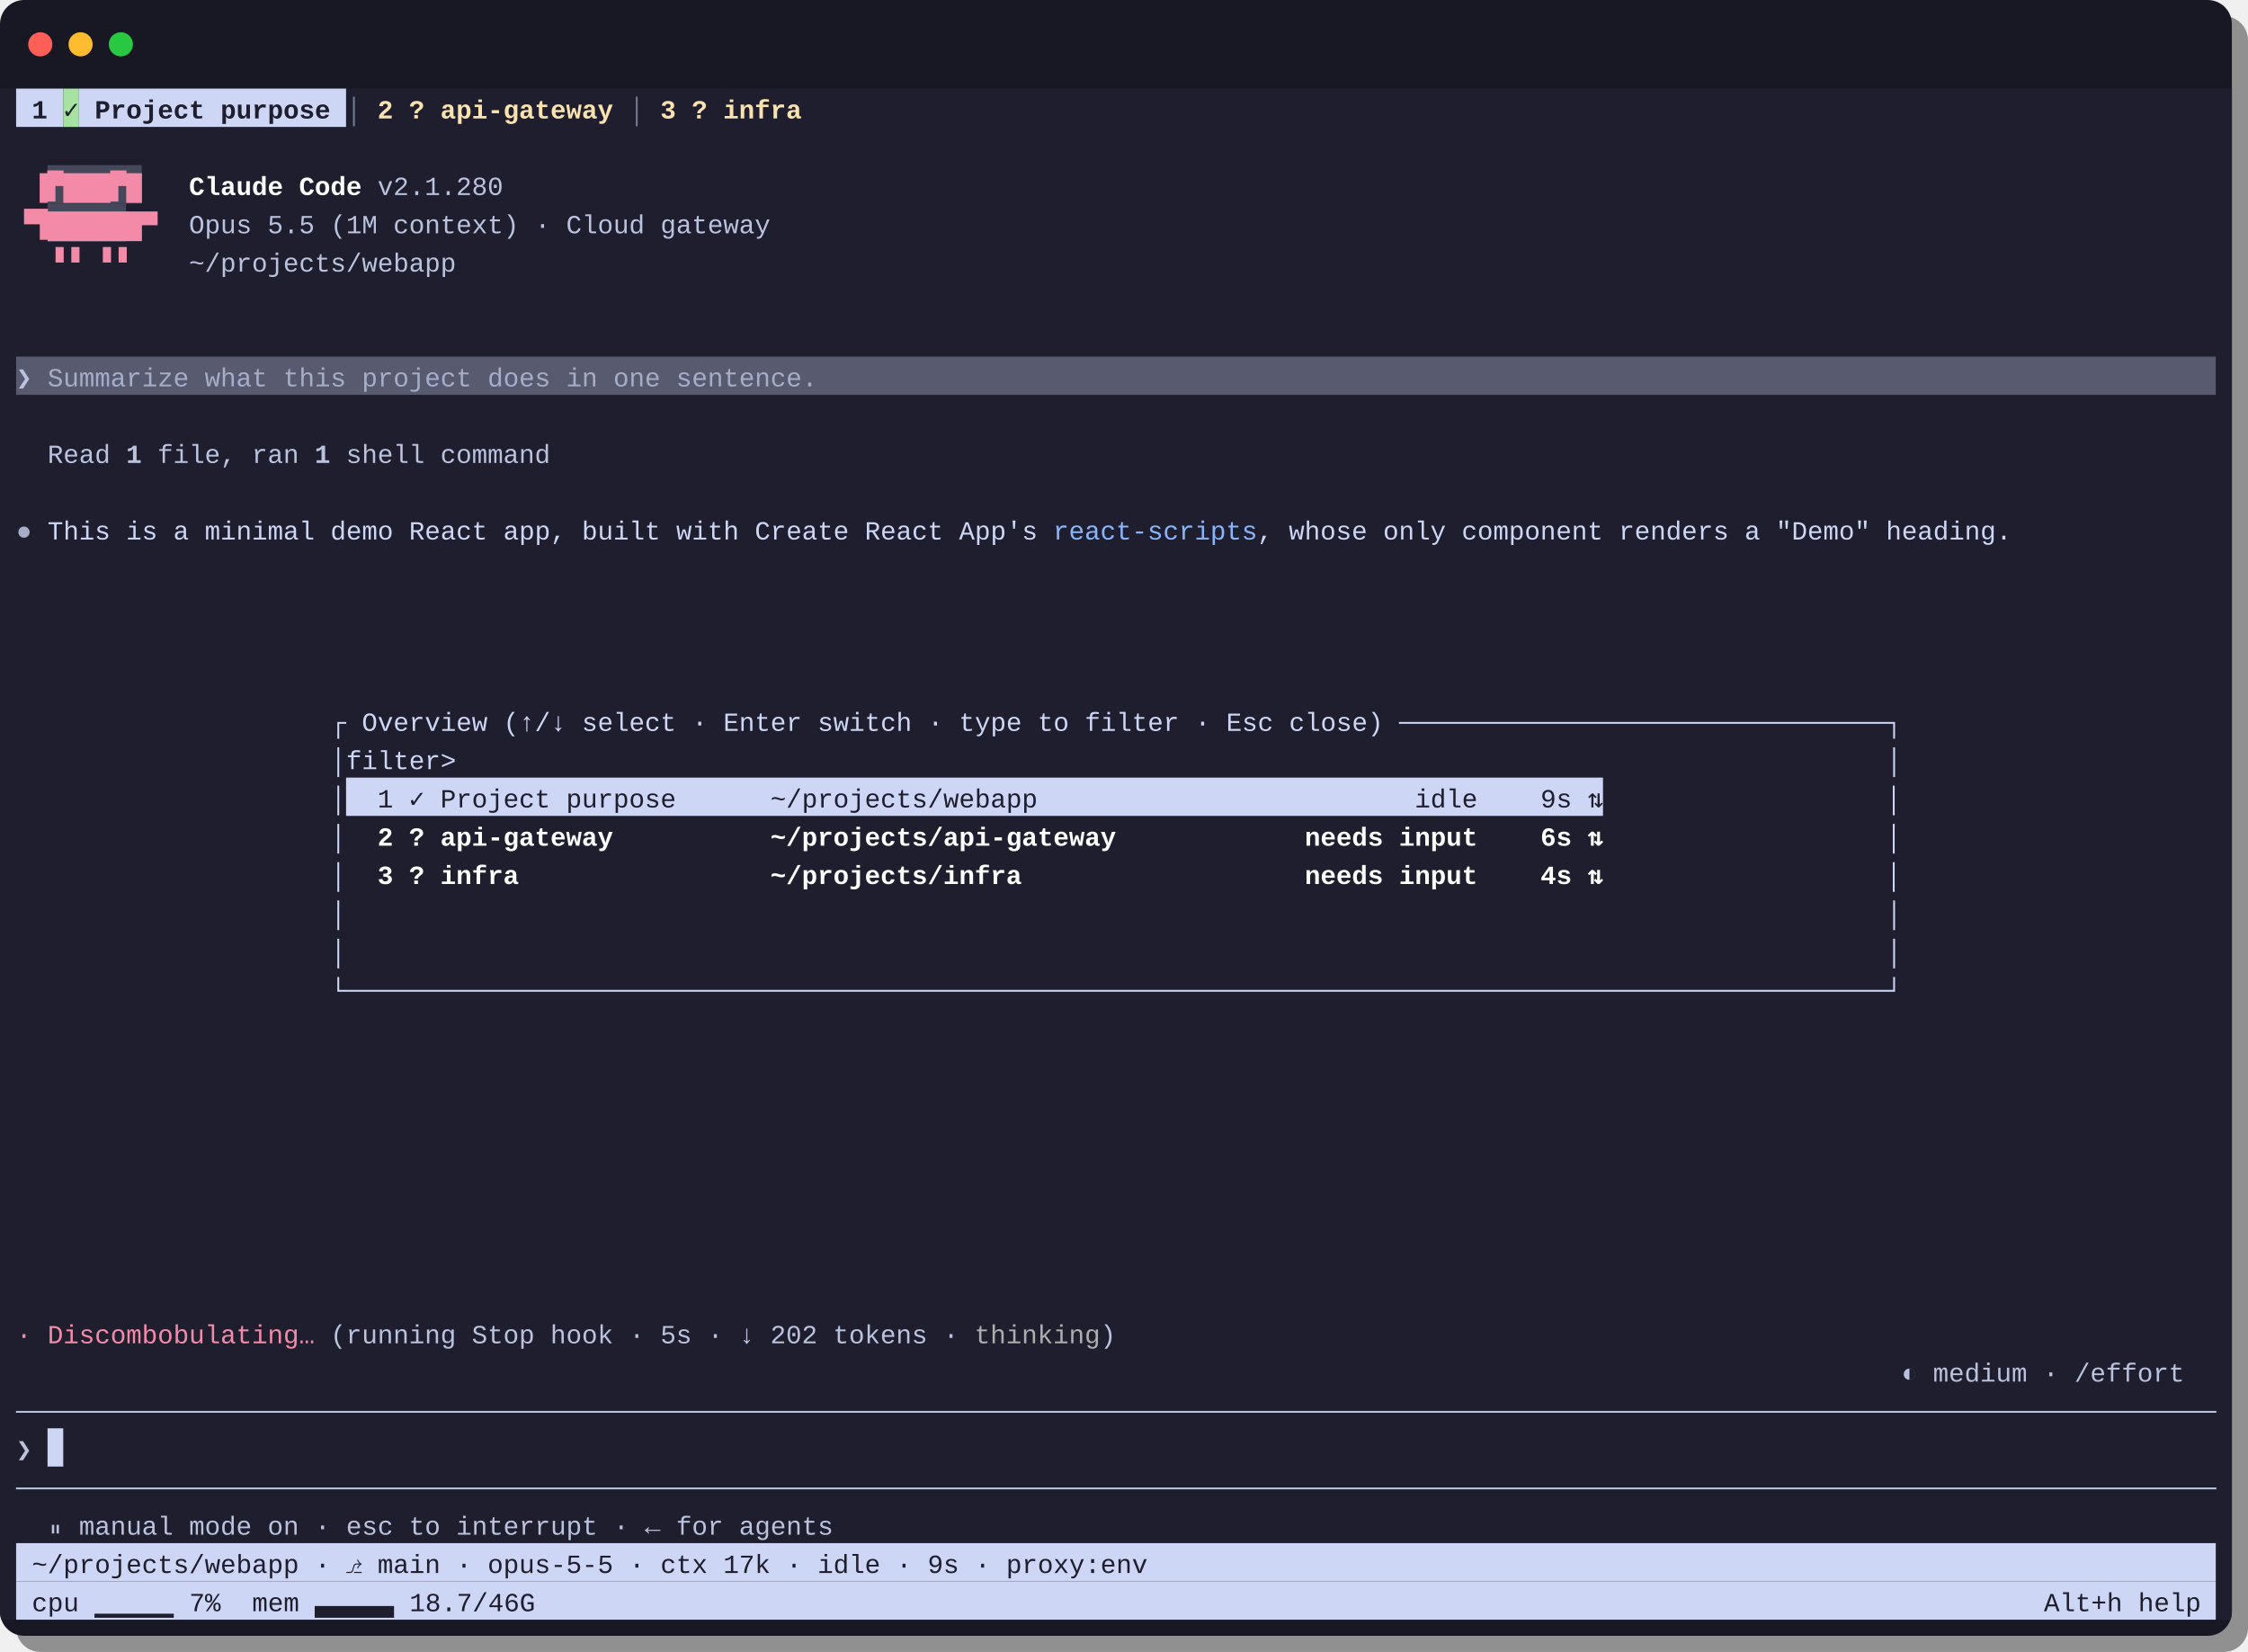
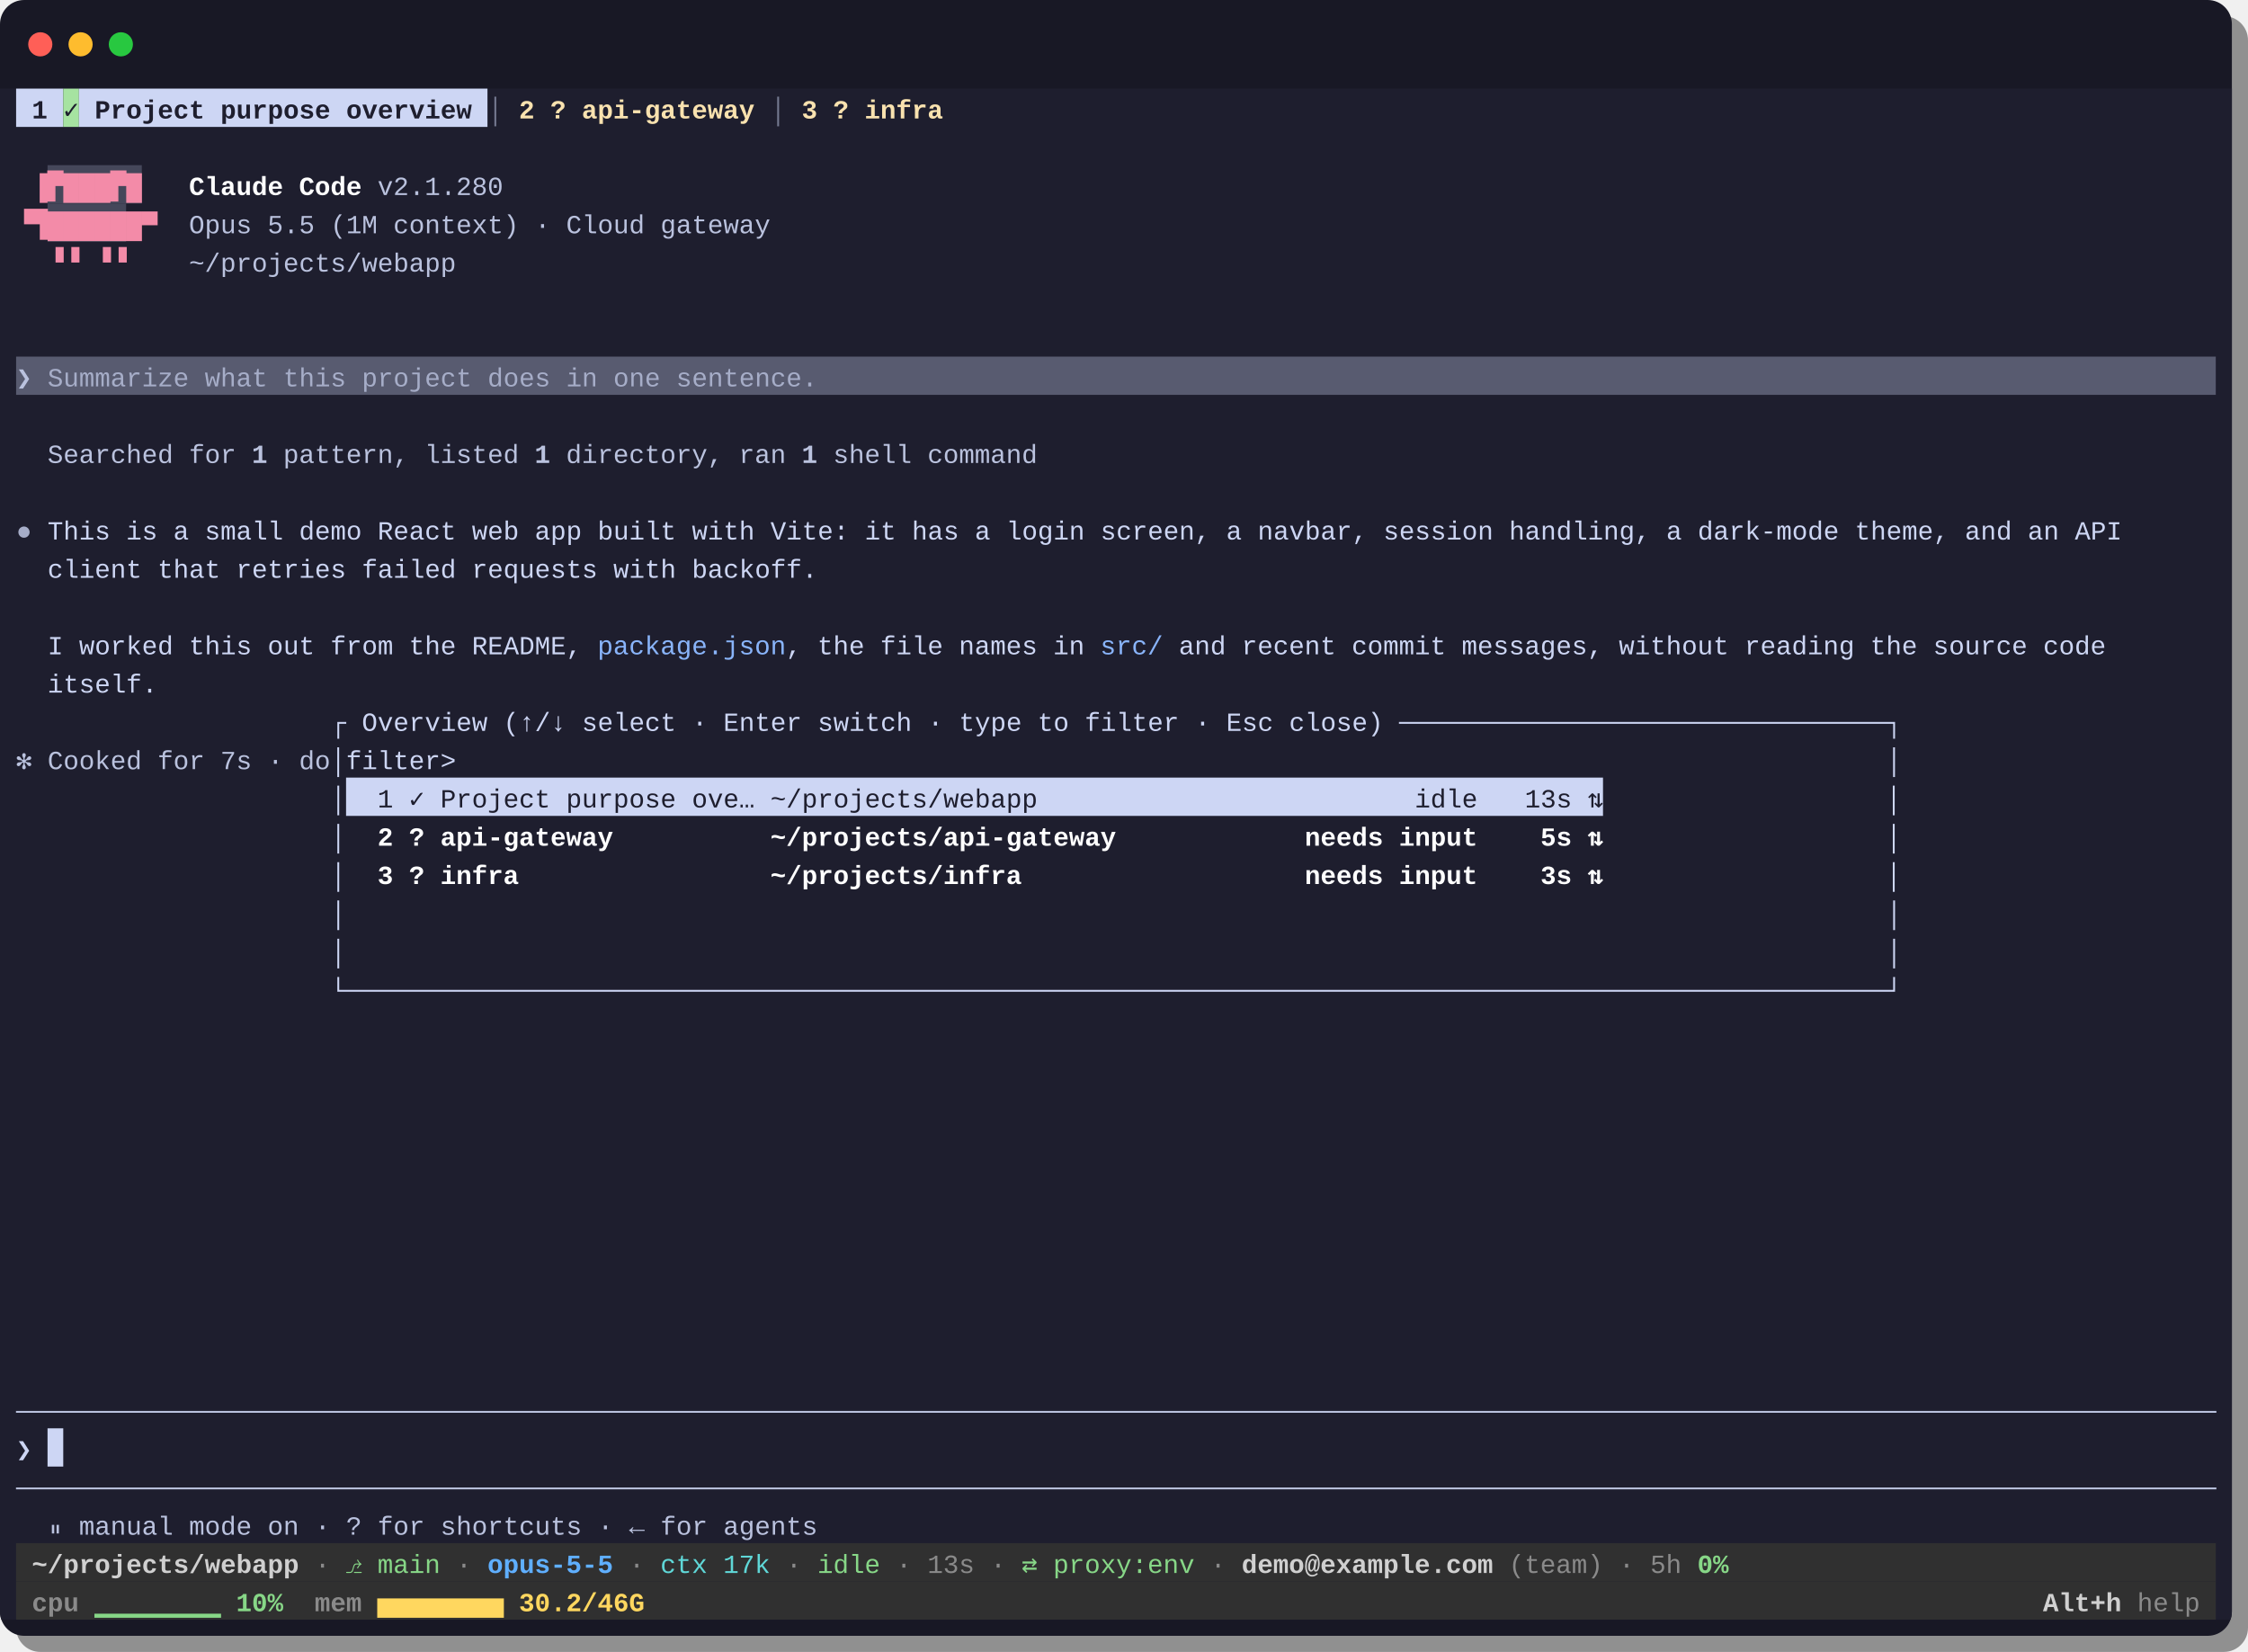
<svg xmlns="http://www.w3.org/2000/svg" width="1116" height="820" viewBox="0 0 1116 820">
  <defs>
    <style>.t { font-family: 'JetBrains Mono', 'Cascadia Code', 'Fira Code', 'Source Code Pro', 'Consolas', 'Courier New', monospace; font-size: 13px; font-feature-settings: 'liga' 0; white-space: pre; }</style>
    <clipPath id="wc">
      <rect width="1108" height="812" rx="12" ry="12" />
    </clipPath>
  </defs>
  <rect x="8" y="8" width="1108" height="812" rx="12" ry="12" fill="rgba(0,0,0,0.40)" />
  <rect width="1108" height="812" rx="12" ry="12" fill="#181825" />
  <circle cx="20" cy="22" r="6" fill="#ff5f57" />
  <circle cx="40" cy="22" r="6" fill="#febc2e" />
  <circle cx="60" cy="22" r="6" fill="#28c840" />
  <g clip-path="url(#wc)">
    <rect y="44" width="1108" height="760" fill="#1e1e2e" />
    <rect x="8.0" y="44.0" width="23.4" height="19.0" fill="#cdd6f4" />
    <rect x="31.4" y="44.0" width="7.8" height="19.0" fill="#a6e3a1" />
-     <rect x="39.2" y="44.0" width="132.6" height="19.0" fill="#cdd6f4" />
+     <rect x="39.2" y="44.0" width="202.8" height="19.0" fill="#cdd6f4" />
    <rect x="23.6" y="82.0" width="46.8" height="19.0" fill="#45475a" />
    <rect x="23.6" y="101.0" width="39.0" height="19.0" fill="#45475a" />
    <rect x="8.0" y="177.0" width="1092.0" height="19.0" fill="#585b70" />
    <rect x="171.8" y="386.0" width="624.0" height="19.0" fill="#cdd6f4" />
    <rect x="23.6" y="709.0" width="7.8" height="19.0" fill="#cdd6f4" />
-     <rect x="8.0" y="766.0" width="1092.0" height="19.0" fill="#cdd6f4" />
-     <rect x="8.0" y="785.0" width="1092.0" height="19.0" fill="#cdd6f4" />
+     <rect x="8.0" y="766.0" width="1092.0" height="19.0" fill="#303030" />
+     <rect x="8.0" y="785.0" width="1092.0" height="19.0" fill="#303030" />
    <text y="58.8" class="t" xml:space="preserve">
-       <tspan x="8.0" style="fill:#1e1e2e;font-weight:bold"> 1 ✓ Project purpose </tspan>
-       <tspan x="171.8" style="fill:#757a91">│</tspan>
-       <tspan x="179.6" style="fill:#f9e2af;font-weight:bold"> 2 ? api-gateway </tspan>
-       <tspan x="312.2" style="fill:#757a91">│</tspan>
-       <tspan x="320.0" style="fill:#f9e2af;font-weight:bold"> 3 ? infra </tspan>
+       <tspan x="8.0" style="fill:#1e1e2e;font-weight:bold"> 1 ✓ Project purpose overview </tspan>
+       <tspan x="242.0" style="fill:#757a91">│</tspan>
+       <tspan x="249.8" style="fill:#f9e2af;font-weight:bold"> 2 ? api-gateway </tspan>
+       <tspan x="382.4" style="fill:#757a91">│</tspan>
+       <tspan x="390.2" style="fill:#f9e2af;font-weight:bold"> 3 ? infra </tspan>
    </text>
    <text y="77.8" class="t" xml:space="preserve" />
    <text y="96.8" class="t" xml:space="preserve">
      <tspan x="8.0" style="fill:#f38ba8"> ▐▛███▛█</tspan>
      <tspan x="93.8" style="fill:#ffffff;font-weight:bold">Claude Code</tspan>
      <tspan x="187.4" style="fill:#bac2de">v2.1.280</tspan>
    </text>
    <text y="115.8" class="t" xml:space="preserve">
      <tspan x="8.0" style="fill:#f38ba8">▝▜██████▀</tspan>
      <tspan x="93.8" style="fill:#bac2de">Opus 5.5 (1M context) · Cloud gateway</tspan>
    </text>
    <text y="134.8" class="t" xml:space="preserve">
      <tspan x="8.0" style="fill:#f38ba8">  ▝▝ ▝▝  </tspan>
      <tspan x="93.8" style="fill:#bac2de">~/projects/webapp</tspan>
    </text>
    <text y="153.8" class="t" xml:space="preserve" />
    <text y="172.8" class="t" xml:space="preserve" />
    <text y="191.8" class="t" xml:space="preserve">
      <tspan x="8.0" style="fill:#bac2de">❯ </tspan>
      <tspan x="23.6" style="fill:#a6adc8">Summarize what this project does in one sentence.</tspan>
    </text>
    <text y="210.8" class="t" xml:space="preserve" />
    <text y="229.8" class="t" xml:space="preserve">
-       <tspan x="23.6" style="fill:#bac2de">Read </tspan>
-       <tspan x="62.6" style="fill:#bac2de;font-weight:bold">1</tspan>
-       <tspan x="70.4" style="fill:#bac2de"> file, ran </tspan>
-       <tspan x="156.2" style="fill:#bac2de;font-weight:bold">1</tspan>
-       <tspan x="164.0" style="fill:#bac2de"> shell command </tspan>
+       <tspan x="23.6" style="fill:#bac2de">Searched for </tspan>
+       <tspan x="125.0" style="fill:#bac2de;font-weight:bold">1</tspan>
+       <tspan x="132.8" style="fill:#bac2de"> pattern, listed </tspan>
+       <tspan x="265.4" style="fill:#bac2de;font-weight:bold">1</tspan>
+       <tspan x="273.2" style="fill:#bac2de"> directory, ran </tspan>
+       <tspan x="398.0" style="fill:#bac2de;font-weight:bold">1</tspan>
+       <tspan x="405.8" style="fill:#bac2de"> shell command </tspan>
    </text>
    <text y="248.8" class="t" xml:space="preserve" />
    <text y="267.8" class="t" xml:space="preserve">
      <tspan x="8.0" style="fill:#a6adc8">●</tspan>
-       <tspan x="15.8" style="fill:#cdd6f4"> This is a minimal demo React app, built with Create React App's </tspan>
-       <tspan x="522.8" style="fill:#89b4fa">react-scripts</tspan>
-       <tspan x="624.2" style="fill:#cdd6f4">, whose only component renders a "Demo" heading.             </tspan>
+       <tspan x="15.8" style="fill:#cdd6f4"> This is a small demo React web app built with Vite: it has a login screen, a navbar, session handling, a dark-mode theme, and an API      </tspan>
    </text>
-     <text y="286.8" class="t" xml:space="preserve" />
+     <text y="286.8" class="t" xml:space="preserve">
+       <tspan x="8.0" style="fill:#cdd6f4">  client that retries failed requests with backoff.                                                                                         </tspan>
+     </text>
    <text y="305.8" class="t" xml:space="preserve" />
-     <text y="324.8" class="t" xml:space="preserve" />
-     <text y="343.8" class="t" xml:space="preserve" />
+     <text y="324.8" class="t" xml:space="preserve">
+       <tspan x="8.0" style="fill:#cdd6f4">  I worked this out from the README, </tspan>
+       <tspan x="296.6" style="fill:#89b4fa">package.json</tspan>
+       <tspan x="390.2" style="fill:#cdd6f4">, the file names in </tspan>
+       <tspan x="546.2" style="fill:#89b4fa">src/</tspan>
+       <tspan x="577.4" style="fill:#cdd6f4"> and recent commit messages, without reading the source code       </tspan>
+     </text>
+     <text y="343.8" class="t" xml:space="preserve">
+       <tspan x="8.0" style="fill:#cdd6f4">  itself.                                                                                                                                   </tspan>
+     </text>
    <text y="362.8" class="t" xml:space="preserve">
      <tspan x="8.0" style="fill:#cdd6f4">                    ┌ Overview (↑/↓ select · Enter switch · type to filter · Esc close) ───────────────────────────────┐                    </tspan>
    </text>
    <text y="381.8" class="t" xml:space="preserve">
-       <tspan x="8.0" style="fill:#cdd6f4">                    │filter&gt;                                                                                           │                    </tspan>
+       <tspan x="8.0" style="fill:#bac2de">✻</tspan>
+       <tspan x="23.6" style="fill:#bac2de">Cooked for 7s · do</tspan>
+       <tspan x="164.0" style="fill:#cdd6f4">│filter&gt;                                                                                           │                    </tspan>
    </text>
    <text y="400.8" class="t" xml:space="preserve">
      <tspan x="8.0" style="fill:#cdd6f4">                    │</tspan>
-       <tspan x="171.8" style="fill:#1e1e2e">  1 ✓ Project purpose      ~/projects/webapp                        idle    9s ⇅</tspan>
+       <tspan x="171.8" style="fill:#1e1e2e">  1 ✓ Project purpose ove… ~/projects/webapp                        idle   13s ⇅</tspan>
      <tspan x="795.8" style="fill:#cdd6f4">                  │                    </tspan>
    </text>
    <text y="419.8" class="t" xml:space="preserve">
      <tspan x="8.0" style="fill:#cdd6f4">                    │</tspan>
-       <tspan x="171.8" style="fill:#ffffff;font-weight:bold">  2 ? api-gateway          ~/projects/api-gateway            needs input    6s ⇅</tspan>
+       <tspan x="171.8" style="fill:#ffffff;font-weight:bold">  2 ? api-gateway          ~/projects/api-gateway            needs input    5s ⇅</tspan>
      <tspan x="795.8" style="fill:#cdd6f4">                  │                    </tspan>
    </text>
    <text y="438.8" class="t" xml:space="preserve">
      <tspan x="8.0" style="fill:#cdd6f4">                    │</tspan>
-       <tspan x="171.8" style="fill:#ffffff;font-weight:bold">  3 ? infra                ~/projects/infra                  needs input    4s ⇅</tspan>
+       <tspan x="171.8" style="fill:#ffffff;font-weight:bold">  3 ? infra                ~/projects/infra                  needs input    3s ⇅</tspan>
      <tspan x="795.8" style="fill:#cdd6f4">                  │                    </tspan>
    </text>
    <text y="457.8" class="t" xml:space="preserve">
      <tspan x="8.0" style="fill:#cdd6f4">                    │                                                                                                  │                    </tspan>
    </text>
    <text y="476.8" class="t" xml:space="preserve">
      <tspan x="8.0" style="fill:#cdd6f4">                    │                                                                                                  │                    </tspan>
    </text>
    <text y="495.8" class="t" xml:space="preserve">
      <tspan x="8.0" style="fill:#cdd6f4">                    └──────────────────────────────────────────────────────────────────────────────────────────────────┘                    </tspan>
    </text>
    <text y="514.8" class="t" xml:space="preserve" />
    <text y="533.8" class="t" xml:space="preserve" />
    <text y="552.8" class="t" xml:space="preserve" />
    <text y="571.8" class="t" xml:space="preserve" />
    <text y="590.8" class="t" xml:space="preserve" />
    <text y="609.8" class="t" xml:space="preserve" />
    <text y="628.8" class="t" xml:space="preserve" />
    <text y="647.8" class="t" xml:space="preserve" />
-     <text y="666.8" class="t" xml:space="preserve">
-       <tspan x="8.0" style="fill:#f38ba8">·</tspan>
-       <tspan x="23.6" style="fill:#f38ba8">Discombobulating… </tspan>
-       <tspan x="164.0" style="fill:#bac2de">(running Stop hook · 5s · ↓</tspan>
-       <tspan x="382.4" style="fill:#bac2de">202 tokens · </tspan>
-       <tspan x="483.8" style="fill:#adadad">thinking</tspan>
-       <tspan x="546.2" style="fill:#bac2de">)</tspan>
-     </text>
-     <text y="685.8" class="t" xml:space="preserve">
-       <tspan x="944.0" style="fill:#bac2de">◐ medium · /effort</tspan>
-     </text>
+     <text y="666.8" class="t" xml:space="preserve" />
+     <text y="685.8" class="t" xml:space="preserve" />
    <text y="704.8" class="t" xml:space="preserve">
      <tspan x="8.0" style="fill:#bac2de">────────────────────────────────────────────────────────────────────────────────────────────────────────────────────────────────────────────</tspan>
    </text>
    <text y="723.8" class="t" xml:space="preserve">
-       <tspan x="8.0" style="fill:#bac2de">❯ </tspan>
+       <tspan x="8.0" style="fill:#cdd6f4">❯ </tspan>
    </text>
    <text y="742.8" class="t" xml:space="preserve">
      <tspan x="8.0" style="fill:#bac2de">────────────────────────────────────────────────────────────────────────────────────────────────────────────────────────────────────────────</tspan>
    </text>
    <text y="761.8" class="t" xml:space="preserve">
-       <tspan x="23.6" style="fill:#bac2de">⏸ manual mode on · esc to interrupt · ← for agents</tspan>
+       <tspan x="23.6" style="fill:#bac2de">⏸ manual mode on · ? for shortcuts · ← for agents</tspan>
    </text>
    <text y="780.8" class="t" xml:space="preserve">
-       <tspan x="8.0" style="fill:#1e1e2e"> ~/projects/webapp · ⎇ main · opus-5-5 · ctx 17k · idle · 9s · proxy:env                                                                    </tspan>
+       <tspan x="15.8" style="fill:#d0d0d0;font-weight:bold">~/projects/webapp</tspan>
+       <tspan x="148.4" style="fill:#8a8a8a"> · </tspan>
+       <tspan x="171.8" style="fill:#87d787">⎇ main</tspan>
+       <tspan x="218.6" style="fill:#8a8a8a"> · </tspan>
+       <tspan x="242.0" style="fill:#5fafff;font-weight:bold">opus-5-5</tspan>
+       <tspan x="304.4" style="fill:#8a8a8a"> · </tspan>
+       <tspan x="327.8" style="fill:#5fd7d7">ctx 17k</tspan>
+       <tspan x="382.4" style="fill:#8a8a8a"> · </tspan>
+       <tspan x="405.8" style="fill:#87d787">idle</tspan>
+       <tspan x="437.0" style="fill:#8a8a8a"> · 13s · </tspan>
+       <tspan x="507.2" style="fill:#87d787">⇄ proxy:env</tspan>
+       <tspan x="593.0" style="fill:#8a8a8a"> · </tspan>
+       <tspan x="616.4" style="fill:#d0d0d0;font-weight:bold">demo@example.com</tspan>
+       <tspan x="741.2" style="fill:#8a8a8a"> (team) · 5h </tspan>
+       <tspan x="842.6" style="fill:#87d787;font-weight:bold">0%</tspan>
    </text>
    <text y="799.8" class="t" xml:space="preserve">
-       <tspan x="8.0" style="fill:#1e1e2e"> cpu ▁▁▁▁▁ 7%  mem ▃▃▃▃▃ 18.7/46G                                                                                                Alt+h help </tspan>
+       <tspan x="15.8" style="fill:#8a8a8a;font-weight:bold">cpu</tspan>
+       <tspan x="47.0" style="fill:#87d787">▁▁▁▁▁▁▁▁</tspan>
+       <tspan x="117.2" style="fill:#87d787;font-weight:bold">10%</tspan>
+       <tspan x="156.2" style="fill:#8a8a8a;font-weight:bold">mem</tspan>
+       <tspan x="187.4" style="fill:#ffd75f">▅▅▅▅▅▅▅▅</tspan>
+       <tspan x="257.6" style="fill:#ffd75f;font-weight:bold">30.2/46G</tspan>
+       <tspan x="1014.2" style="fill:#d0d0d0;font-weight:bold">Alt+h</tspan>
+       <tspan x="1053.2" style="fill:#8a8a8a"> help </tspan>
    </text>
  </g>
</svg>
